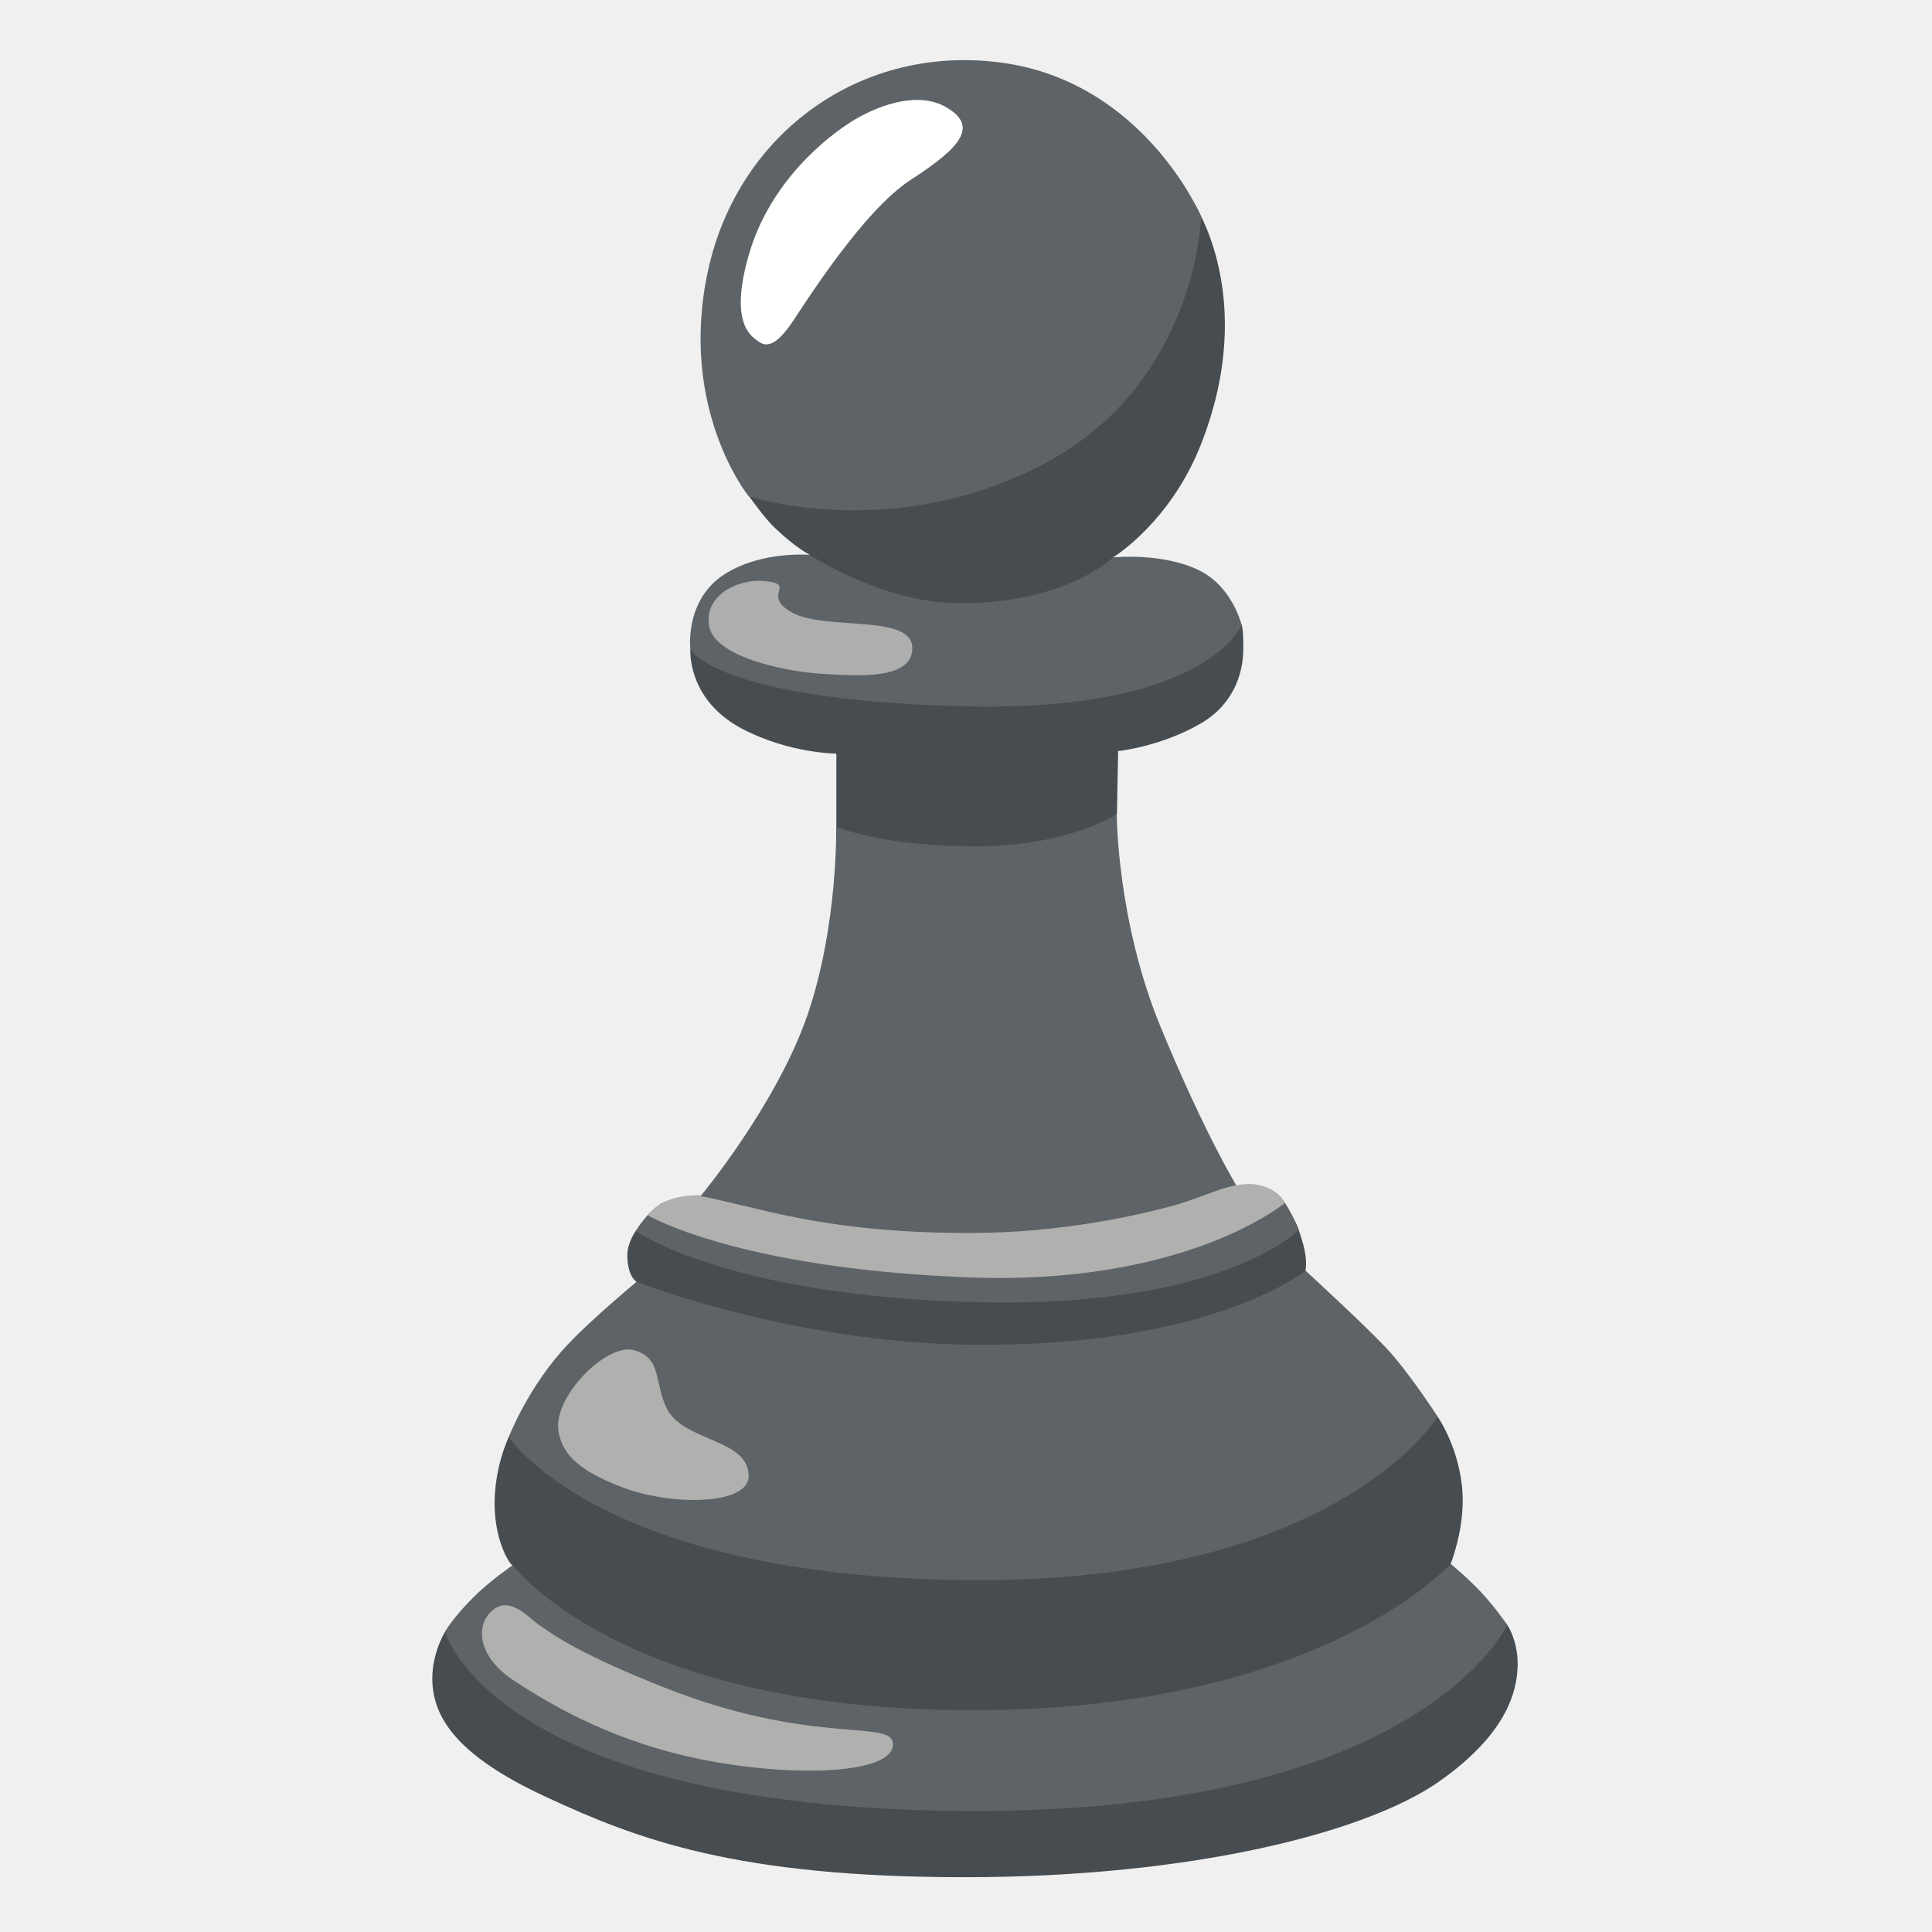
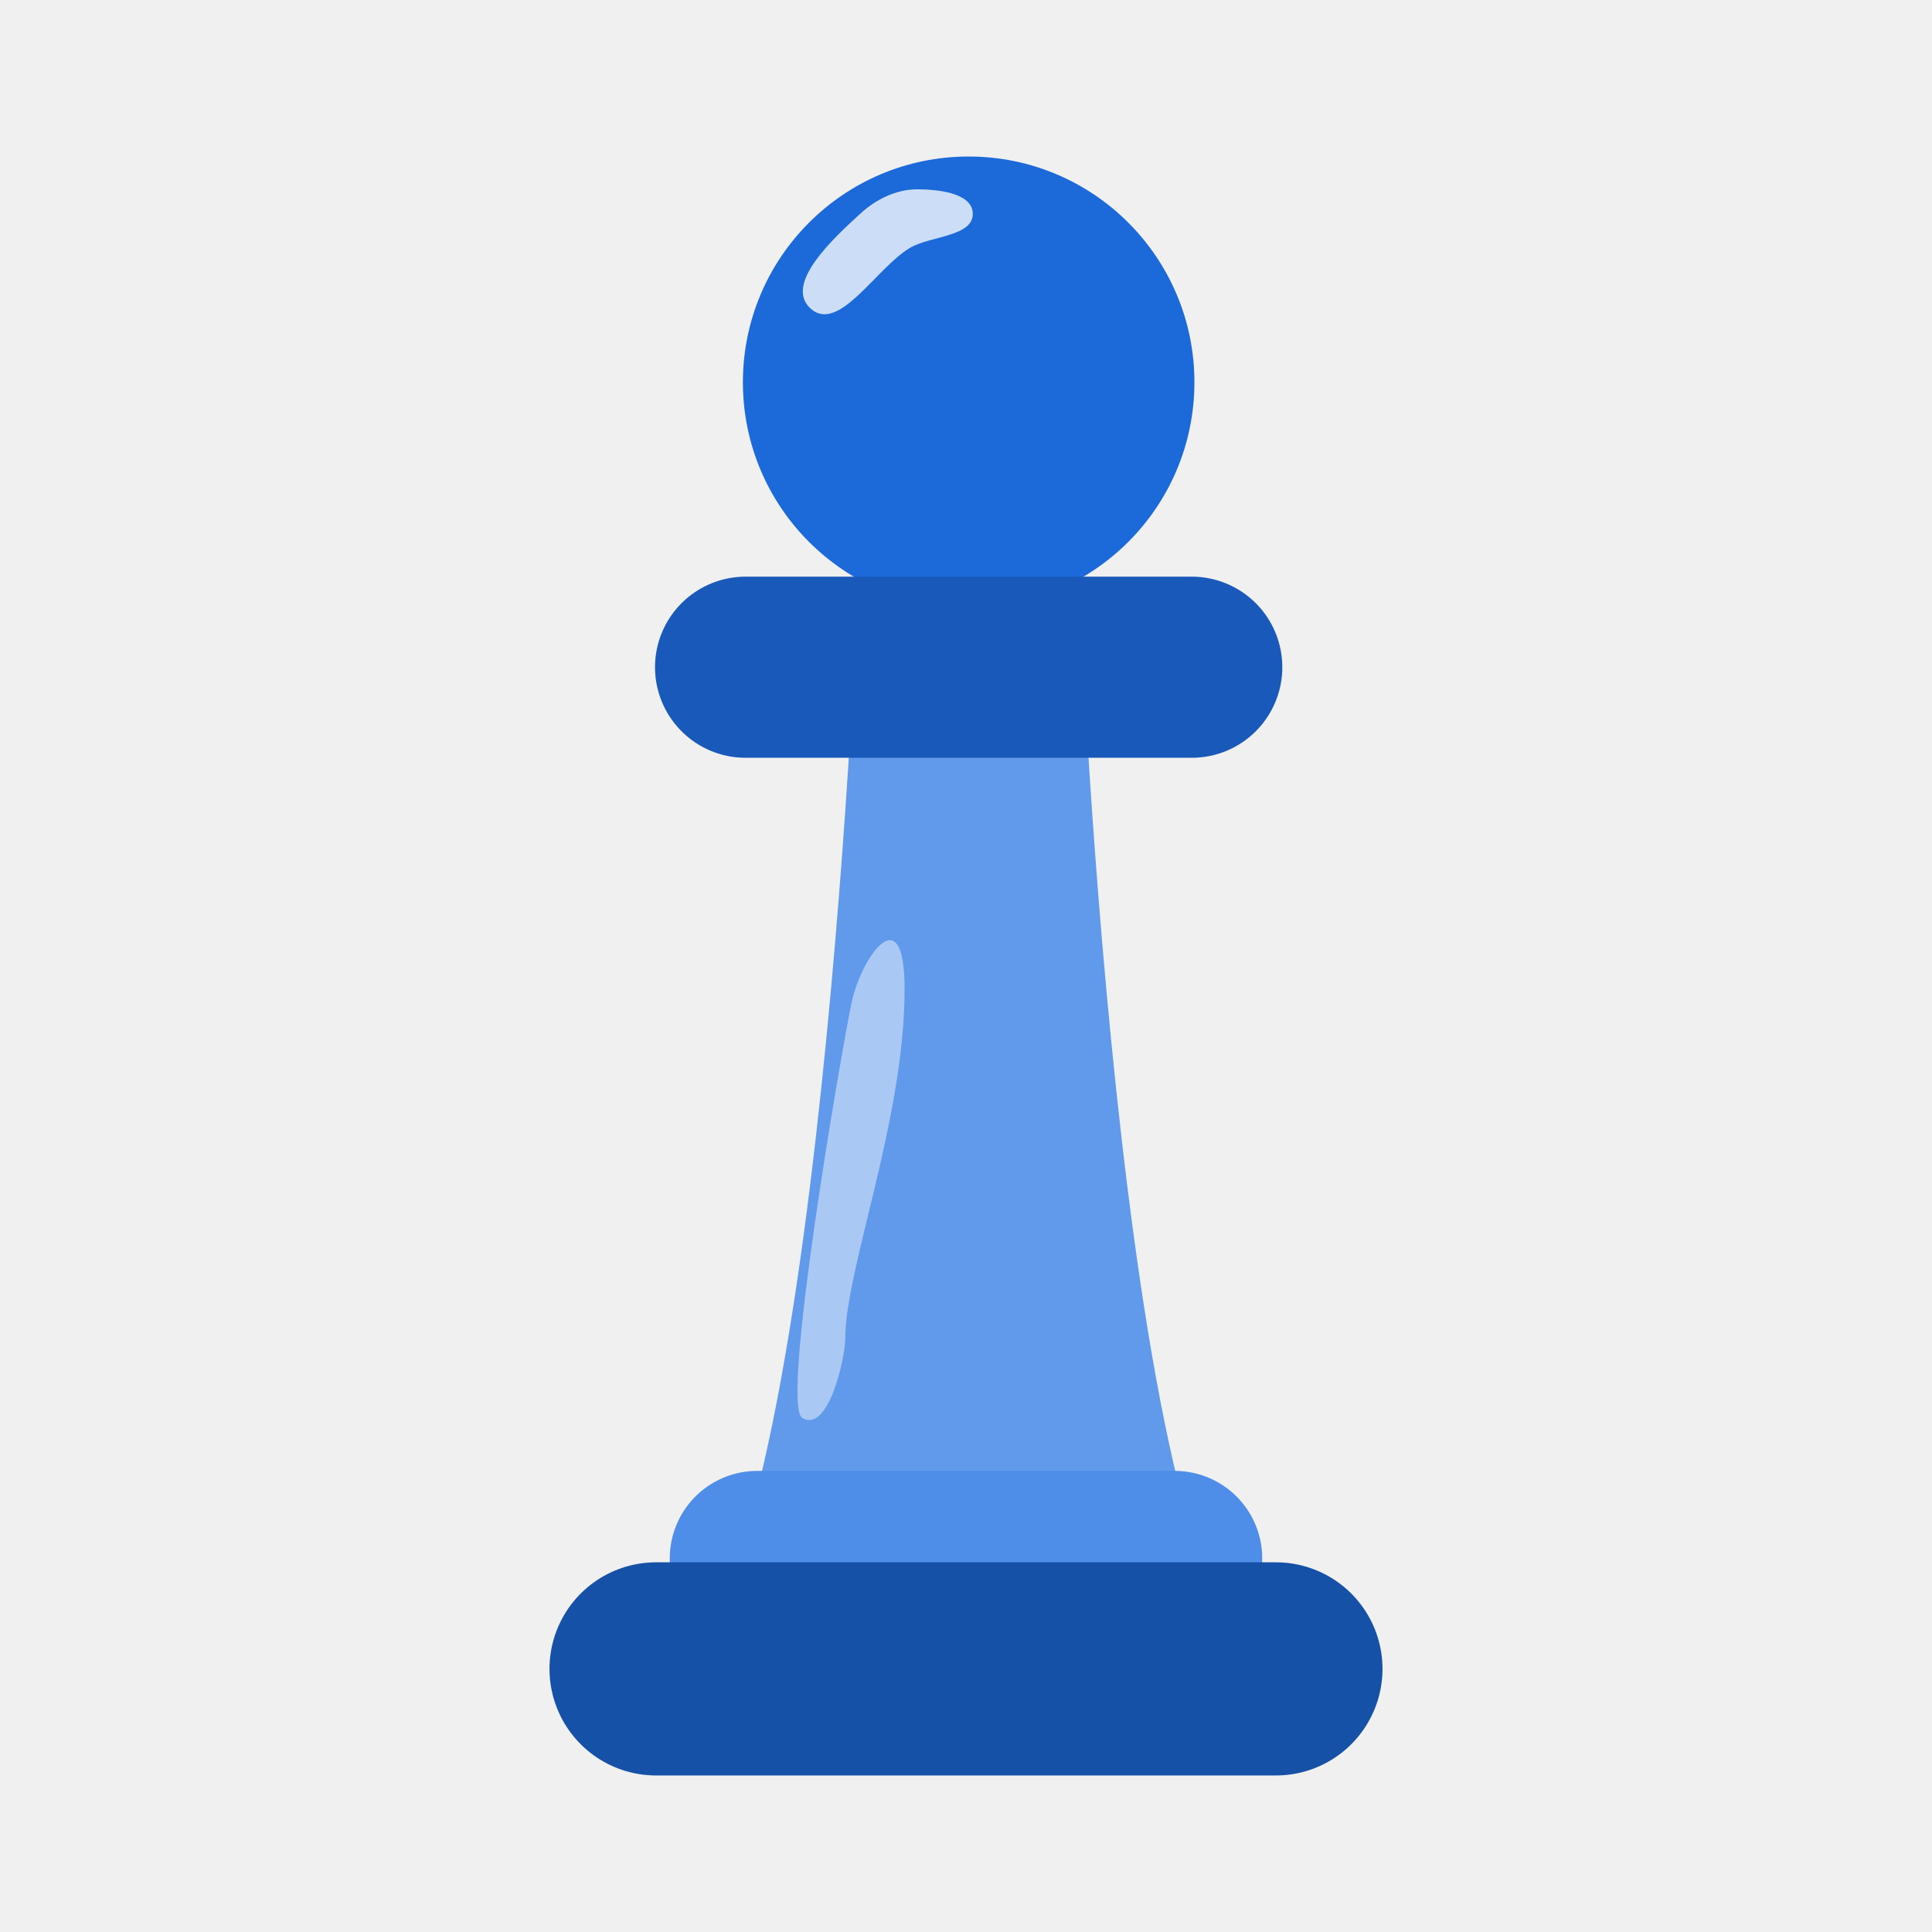
- <svg xmlns="http://www.w3.org/2000/svg" version="1.1" id="Layer_2" x="0" y="0" viewBox="0 0 128 128" style="enable-background:new 0 0 128 128;" xml:space="preserve">
-   <path style="fill:#474C50;" d="M79.05,13.39L49.63,32.88c0,0,1,1.42,1.68,2.07c1.42,1.36,2.34,1.81,2.34,1.81l-0.58,2l-7.33,4.25  c0,0-0.26,3.36,3.48,5.3c3.1,1.61,6.19,1.62,6.19,1.62v4.83c0,0,3.08,6,9.34,6s9.25-6.83,9.25-6.83l0.08-4.17  c0,0,2.82-0.28,5.51-1.85c2.04-1.2,2.76-3.16,2.78-4.83c0.02-1.42-0.11-1.7-0.11-1.7l-8.52-4.45c0,0,3.79-2.3,5.83-7.5  C83.41,19.68,79.05,13.39,79.05,13.39z" />
-   <path style="fill:#474C50;" d="M63.32,76.52l-21.21,5.05c0,0-0.56,0.78-0.55,1.62c0.02,1.41,0.62,1.74,0.62,1.74L33.71,95.2  c0,0-0.99,2.03-0.94,4.6c0.05,2.46,1.07,3.97,1.21,3.9l-2.75,3.67l-1.75,0.75c0,0-0.95,1.54-0.83,3.42c0.15,2.32,1.65,4.79,7.5,7.5  c6.05,2.81,12.59,5.33,27.76,5.33s26.67-3,31.42-6.33c4.75-3.33,5.13-6.23,5.21-7.48c0.07-1.09-0.21-2.03-0.55-2.69  c-0.04-0.07-0.13-0.21-0.13-0.21l-3.75-4.05c0,0,0.9-2.23,0.79-4.6c-0.14-2.99-1.65-5.15-1.65-5.15l-8.84-7.67l0.08-2  c0,0,0.15-0.64-0.14-1.71c-0.25-0.92-0.45-1.43-0.66-1.75c-0.62-0.95-1.38-0.85-1.38-0.85L63.32,76.52z" />
-   <path style="fill:#5E6367;" d="M49.6,32.88c0,0-4.69-5.79-2.69-14.96S57.15,2.84,66.49,4.17s13.09,10.17,13.09,10.17  S79.31,25.36,69.22,30.7S49.6,32.88,49.6,32.88z" />
-   <path style="fill:#FFFFFE;" d="M62.66,7.09c2.21,1.26,1.01,2.67-2.33,4.83c-3.1,2.01-6.83,7.92-7.84,9.42s-1.67,1.67-2.17,1.33  s-2.08-1.17-0.67-5.92s5.17-7.75,7-8.84C58.49,6.84,60.91,6.09,62.66,7.09z" />
-   <path style="fill:#5E6367;" d="M53.65,36.76c0,0,4.71,3.14,9.79,3.2c7.17,0.07,10.3-3.03,10.3-3.03s3.39-0.35,5.81,0.91  c2.12,1.1,2.71,3.56,2.71,3.56s-2.24,5.83-18.56,5.39c-16.33-0.44-17.96-3.77-17.96-3.77s-0.43-3.43,2.48-5.11  C50.66,36.49,53.65,36.76,53.65,36.76z" />
-   <path style="fill:#AEAEAF;" d="M50.63,38.49c-1.56-0.15-3.95,0.81-3.66,2.93c0.29,2.12,5.13,3.08,7.47,3.22s6.08,0.44,6-1.76  c-0.07-2.2-5.71-1.1-7.91-2.27S52.9,38.71,50.63,38.49z" />
-   <path style="fill:#5E6367;" d="M55.4,54.77c0,0,2.99,1.3,9.21,1.3c6.22,0,9.38-2.13,9.38-2.13s-0.01,7.04,2.92,14.14  c2.93,7.1,5.05,10.54,5.05,10.54s1.91-0.13,2.64,0.46c0.73,0.59,1.44,2.38,1.44,2.38c-0.24,0.33-5.45,5.16-21.1,4.82  c-16.69-0.36-22.83-4.72-22.83-4.72s0.98-1.63,2.1-2c1.35-0.45,2.22-0.33,2.22-0.33s5.01-6.03,7.06-11.96  C55.53,61.34,55.4,54.77,55.4,54.77z" />
-   <path style="fill:#B0B0AF;" d="M64.25,81.69c6.15,0,11.5-1.24,13.77-1.9s3.99-1.77,5.75-1.18c0.99,0.33,1.37,1.08,1.37,1.08  s-6.54,5.5-20.96,4.94c-15.37-0.59-21.25-4.11-21.25-4.11s1-1.43,3.25-1.29c0.6,0.04,1.16,0.21,4.6,1.01S58.24,81.69,64.25,81.69z" />
-   <path style="fill:#5E6367;" d="M42.18,84.92c0,0,10.13,4.01,22.07,4.17c15.97,0.21,22.25-4.9,22.25-4.9s3.75,3.44,5.28,5.05  s3.47,4.62,3.47,4.62s-6.69,11.05-31.14,10.83c-24.46-0.22-30.4-9.49-30.4-9.49s1.29-3.38,3.96-6.18  C39.31,87.29,42.18,84.92,42.18,84.92z" />
-   <path style="fill:#B0B0AF;" d="M41.99,89.45c-1.82-0.49-5.42,3.15-4.98,5.42c0.22,1.16,0.87,2.45,4.39,3.73  c3.22,1.17,8.2,1.11,8.2-0.81c0-2.49-4.32-2.26-5.42-4.47C43.31,91.58,43.89,89.97,41.99,89.45z" />
-   <path style="fill:#5E6367;" d="M33.98,103.69c0,0-1.44,0.98-2.56,2.08c-1.41,1.39-1.94,2.34-1.94,2.34s3.23,11.62,34.27,11.87  c30.39,0.25,36.11-12.33,36.11-12.33s-0.99-1.43-2.03-2.47c-1.04-1.04-1.73-1.57-1.73-1.57s-8.81,9.95-32.56,9.69  C40.9,113.07,33.98,103.69,33.98,103.69z" />
-   <path style="fill:#B0B0AF;" d="M32.42,106.89c-0.83,0.93-0.8,2.86,1.65,4.47c2.62,1.72,6.84,4.17,12.89,5.3  c6.16,1.15,12.58,0.8,12.18-1.26c-0.27-1.41-5.61,0.17-15.08-3.58c-5.56-2.2-7.28-3.41-8.41-4.21  C34.92,107.08,33.62,105.55,32.42,106.89z" />
-   <g>
-     <g>
-       <path style="fill:#B0B0AF;" d="M39.59,96.28c1.93,0,1.93-3,0-3C37.66,93.28,37.66,96.28,39.59,96.28L39.59,96.28z" />
-     </g>
+ <svg xmlns="http://www.w3.org/2000/svg" height="128" width="128" viewBox="0 0 128 128">
+   <defs>
+     <linearGradient id="a">
+       <stop offset="0" />
+       <stop offset="1" stop-opacity="0" />
+     </linearGradient>
+   </defs>
+   <g transform="translate(.176 -2.575)">
+     <path d="M84.71 113.143c-10.458 0-13.31-70.289-13.31-70.289H56.6s-2.852 70.29-13.31 70.29z" fill="#6199eb" stroke-width="2.263" paint-order="stroke fill markers" />
+     <circle r="14.957" cy="27.902" cx="64" fill="#1c69d9" stroke-width="2.263" paint-order="stroke fill markers" />
+     <path d="M49.22 46.78h29.56" fill="none" stroke="#1859b9" stroke-width="12" stroke-linecap="round" />
+     <path d="M49.993 105.821h27.661" fill="none" stroke="#4e8de8" stroke-width="11.59" stroke-linecap="round" />
+     <path d="M43.29 113.143h41.067" fill="none" stroke="#1651a8" stroke-width="14.122" stroke-linecap="round" />
+     <path d="M60.542 15.119c-1.326.004-2.681.664-3.66 1.559-1.763 1.61-5.118 4.66-3.39 6.305 1.871 1.783 4.407-2.704 6.644-4 1.365-.791 4.224-.73 4.135-2.305-.075-1.345-2.381-1.564-3.729-1.56z" fill="#fff" fill-opacity=".776" />
  </g>
+   <path d="M56.407 66.482c-.767 3.766-4.704 26.61-3.254 27.463 1.74 1.025 2.847-4 2.847-5.269 0-4.584 3.932-14.482 3.932-23.152 0-6.235-2.91-2.064-3.525.958z" fill="#fff" fill-opacity=".461" stroke-width="1.085" />
</svg>
